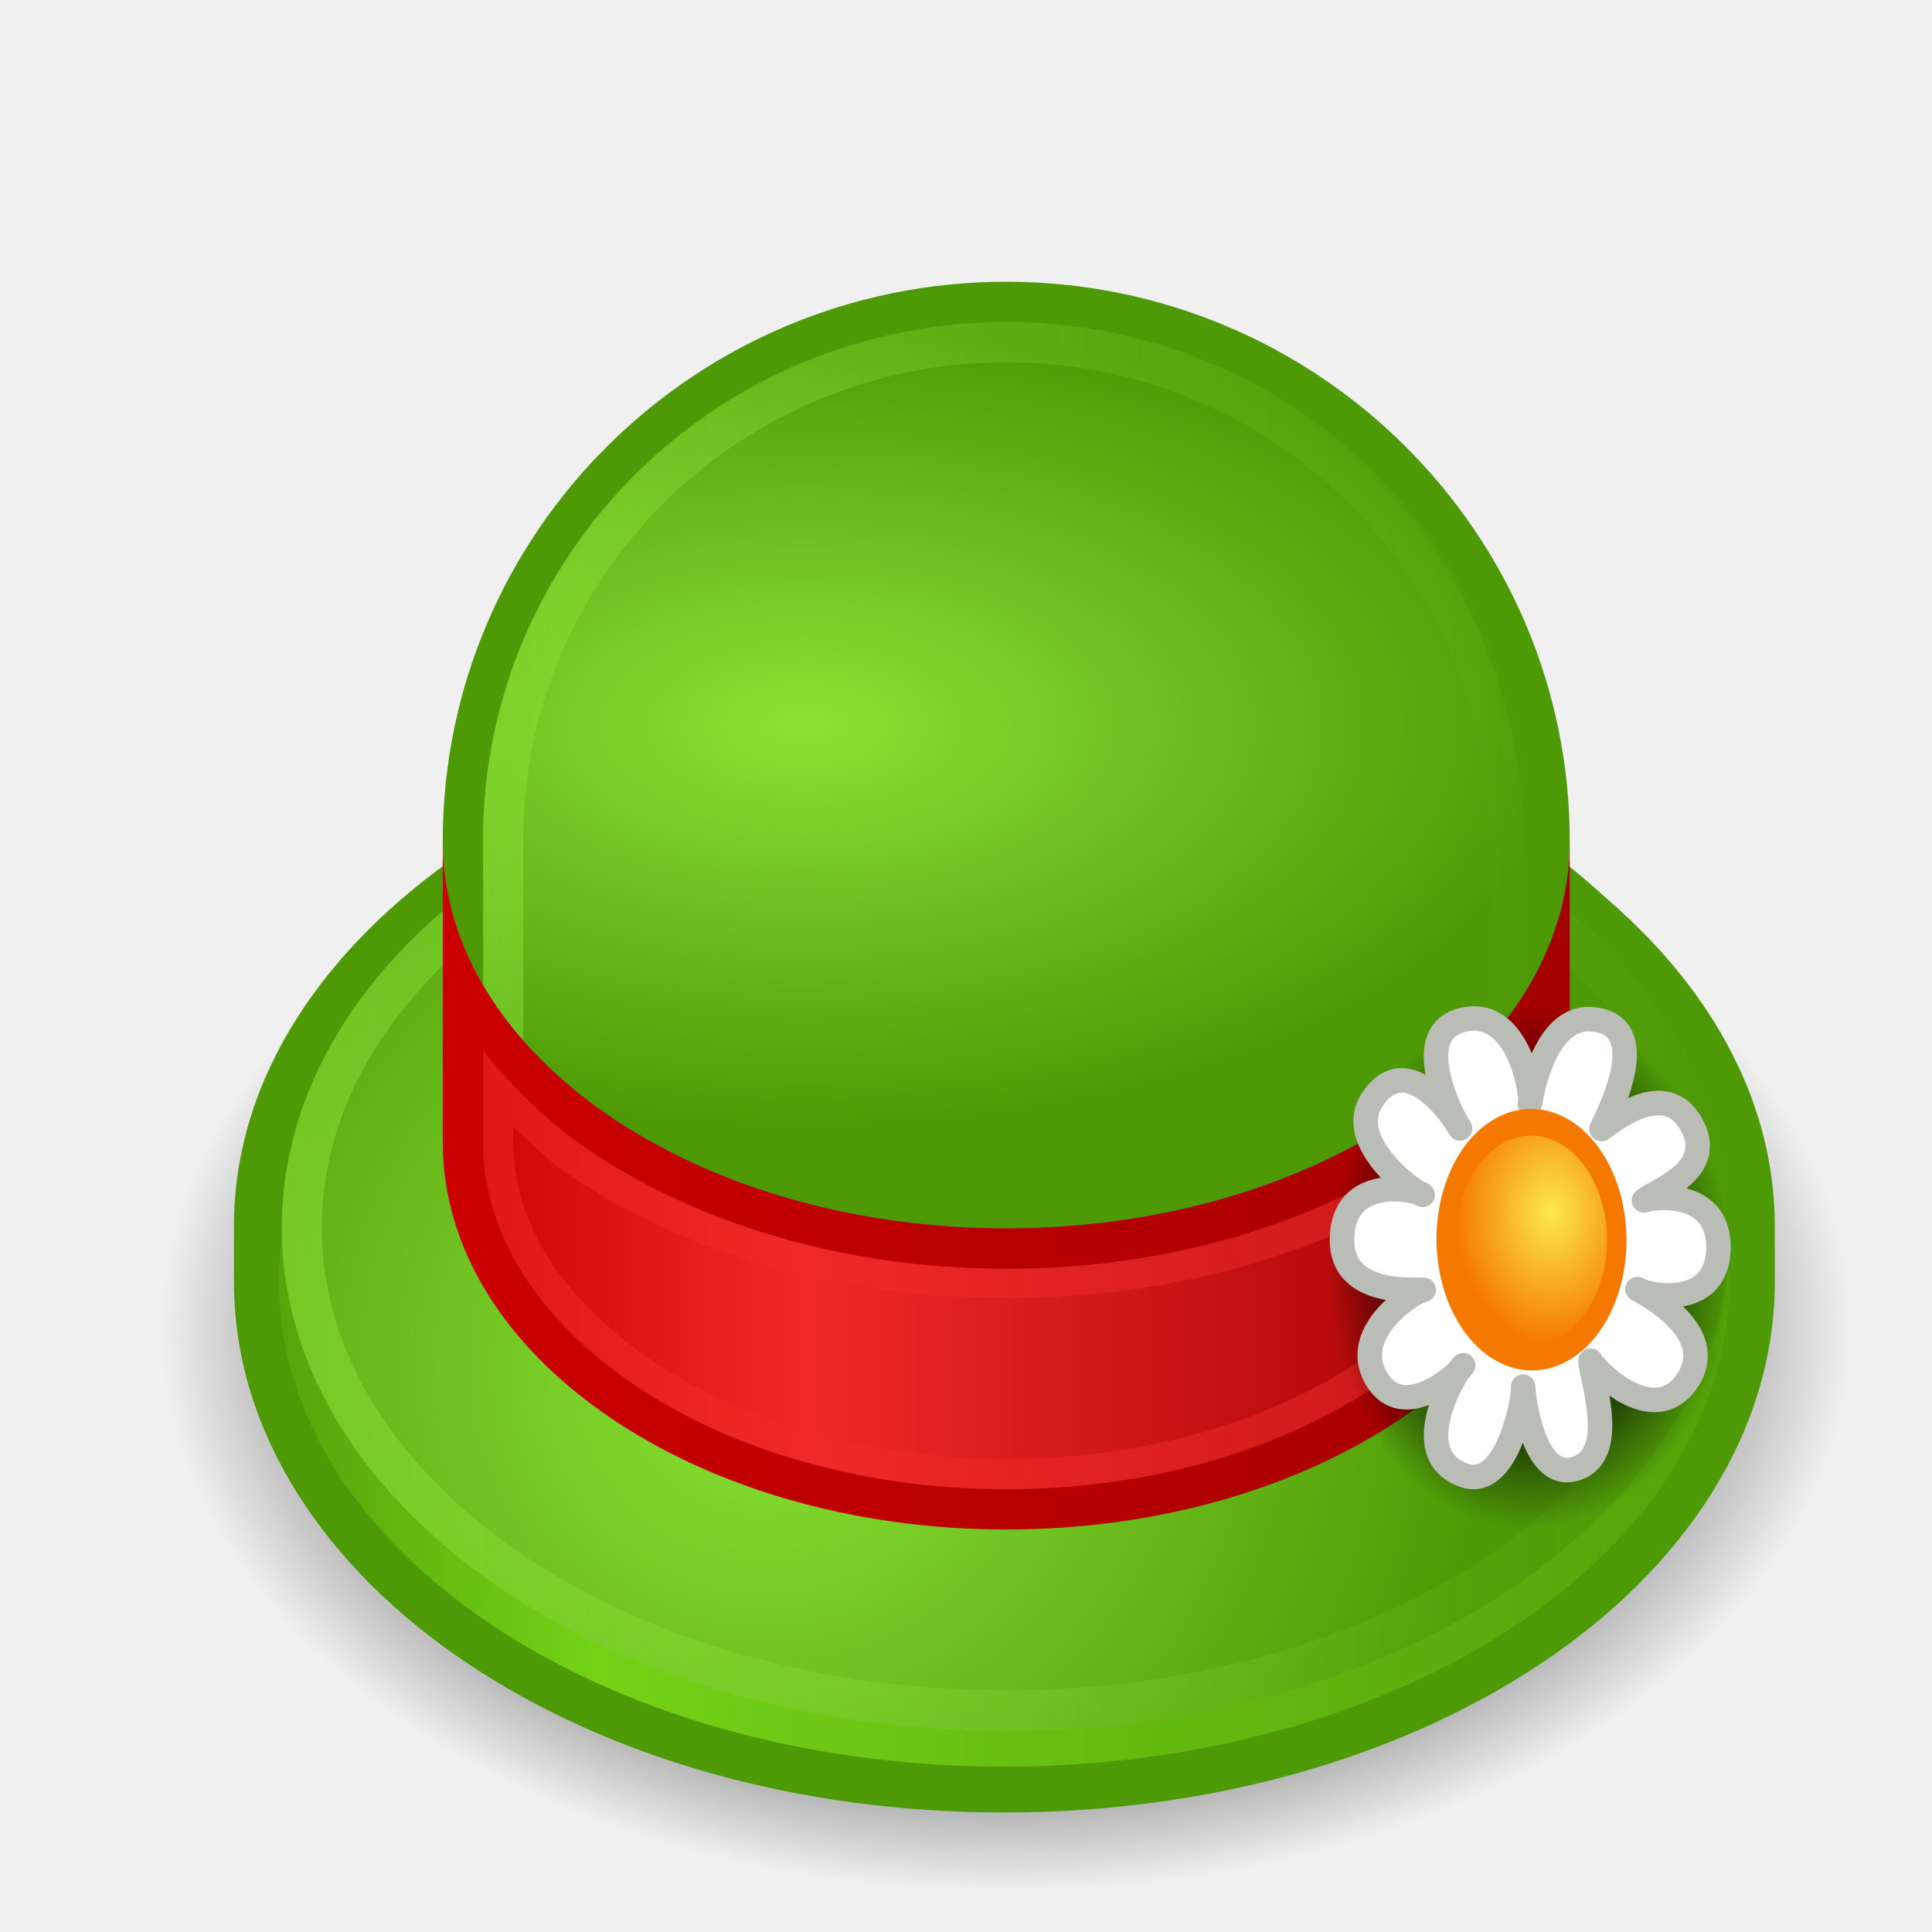
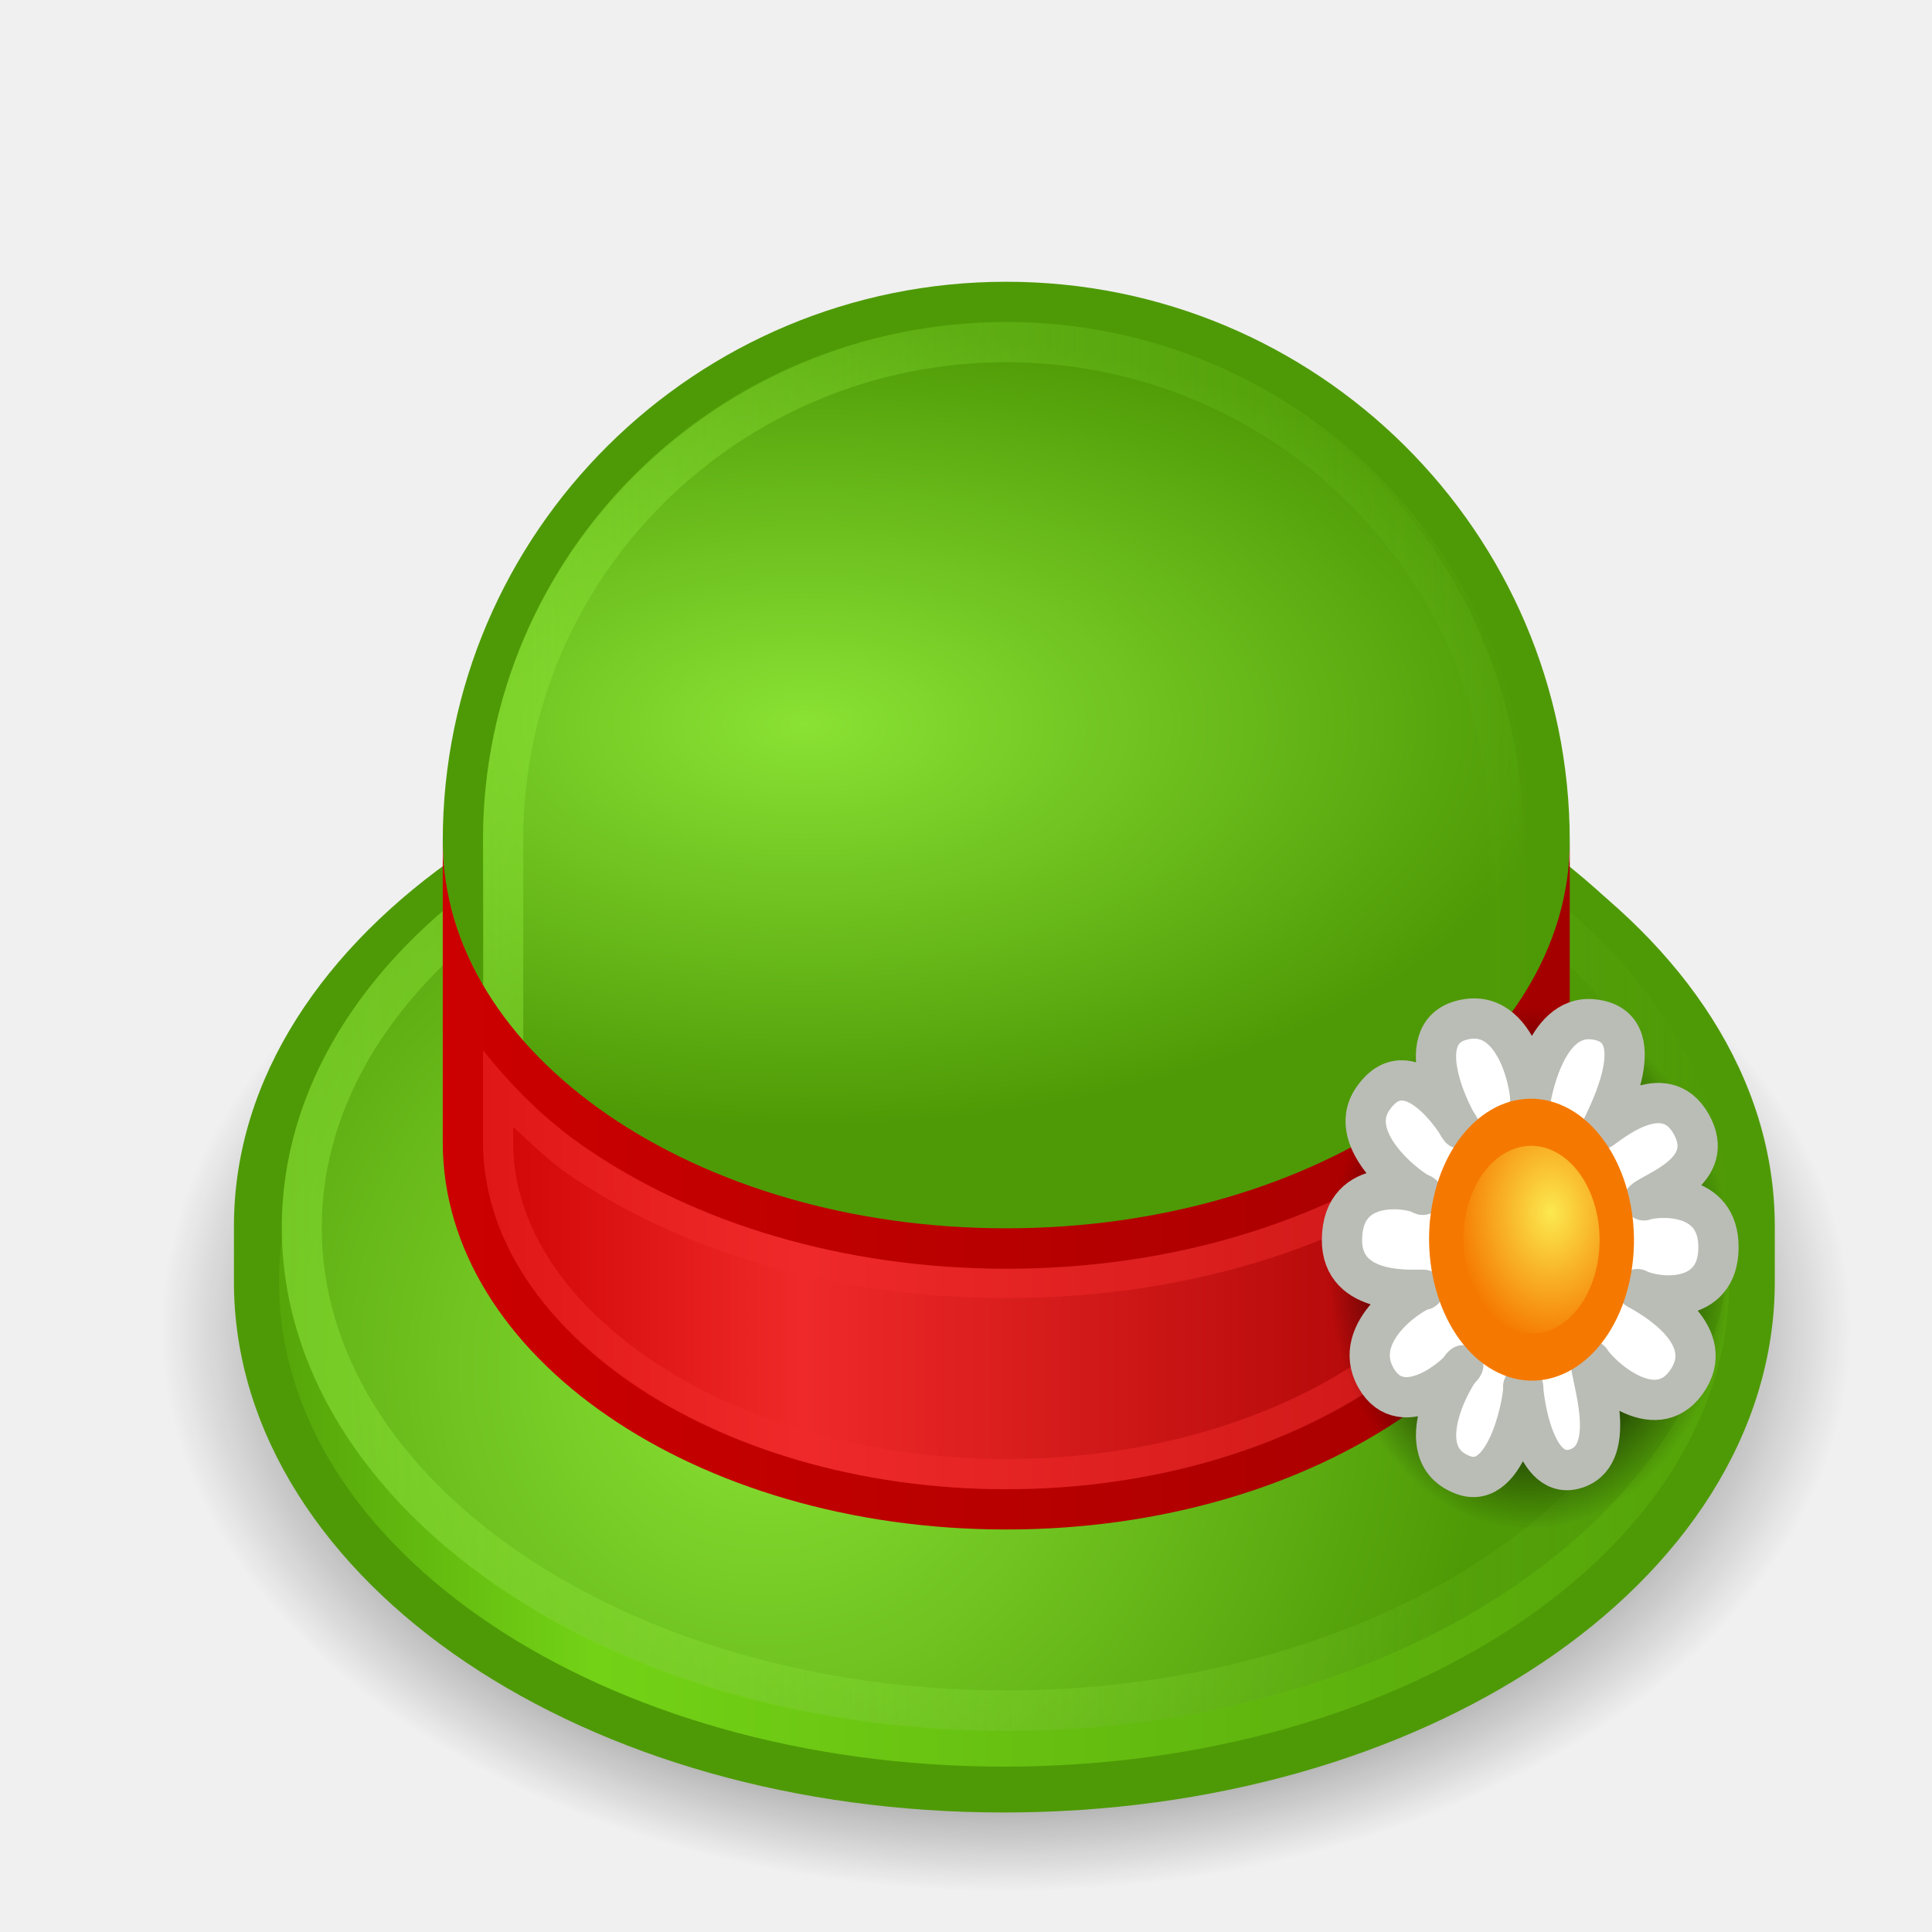
<svg xmlns="http://www.w3.org/2000/svg" xmlns:xlink="http://www.w3.org/1999/xlink" width="48" height="48" id="svg2" version="1.0">
  <defs id="defs4">
    <linearGradient id="linearGradient3859">
      <stop style="stop-color:#8ae234;stop-opacity:1;" offset="0" id="stop3861" />
      <stop style="stop-color:#8ae234;stop-opacity:0;" offset="1" id="stop3863" />
    </linearGradient>
    <linearGradient id="linearGradient3851">
      <stop style="stop-color:#8ae234;stop-opacity:1;" offset="0" id="stop3853" />
      <stop style="stop-color:#8ae234;stop-opacity:0;" offset="1" id="stop3855" />
    </linearGradient>
    <linearGradient id="linearGradient3804">
      <stop style="stop-color:#fce94f;stop-opacity:1" offset="0" id="stop3806" />
      <stop style="stop-color:#f57900;stop-opacity:1" offset="1" id="stop3808" />
    </linearGradient>
    <linearGradient id="linearGradient3374">
      <stop style="stop-color:#cc0000;stop-opacity:1" offset="0" id="stop3376" />
      <stop style="stop-color:#a40000;stop-opacity:1" offset="1" id="stop3378" />
    </linearGradient>
    <linearGradient id="linearGradient3356">
      <stop id="stop3358" offset="0" style="stop-color:#4e9a06;stop-opacity:1" />
      <stop style="stop-color:#73d216;stop-opacity:1" offset="0.226" id="stop3360" />
      <stop id="stop3362" offset="1" style="stop-color:#4e9a06;stop-opacity:1" />
    </linearGradient>
    <linearGradient id="linearGradient3334">
      <stop style="stop-color:#cc0000;stop-opacity:1" offset="0" id="stop3336" />
      <stop id="stop3342" offset="0.333" style="stop-color:#ef2929;stop-opacity:1" />
      <stop style="stop-color:#a40000;stop-opacity:1" offset="1" id="stop3338" />
    </linearGradient>
    <linearGradient id="linearGradient3321">
      <stop style="stop-color:#8ae234;stop-opacity:1" offset="0" id="stop3323" />
      <stop id="stop3354" offset="0.5" style="stop-color:#6cbe1d;stop-opacity:1;" />
      <stop style="stop-color:#4e9a06;stop-opacity:1" offset="1" id="stop3325" />
    </linearGradient>
    <linearGradient id="linearGradient3291">
      <stop style="stop-color:#8ae234;stop-opacity:1" offset="0" id="stop3293" />
      <stop style="stop-color:#4e9a06;stop-opacity:1" offset="1" id="stop3295" />
    </linearGradient>
    <linearGradient id="linearGradient3283">
      <stop style="stop-color:#73d216;stop-opacity:1;" offset="0" id="stop3285" />
      <stop style="stop-color:#73d216;stop-opacity:1;" offset="1" id="stop3287" />
    </linearGradient>
    <linearGradient id="linearGradient3427">
      <stop style="stop-color:#000000;stop-opacity:1;" offset="0" id="stop3429" />
      <stop id="stop3435" offset="0.703" style="stop-color:#000000;stop-opacity:0.498;" />
      <stop style="stop-color:#000000;stop-opacity:0;" offset="1" id="stop3431" />
    </linearGradient>
    <linearGradient id="linearGradient3320">
      <stop style="stop-color:#fcaf3e;stop-opacity:1" offset="0" id="stop3322" />
      <stop id="stop3328" offset="0.235" style="stop-color:#fdef7b;stop-opacity:1" />
      <stop style="stop-color:#ce5c00;stop-opacity:1" offset="1" id="stop3324" />
    </linearGradient>
    <linearGradient id="linearGradient3296">
      <stop id="stop3298" offset="0" style="stop-color:#cdd0ca;stop-opacity:1;" />
      <stop style="stop-color:#ffffff;stop-opacity:1;" offset="0.291" id="stop3300" />
      <stop id="stop3302" offset="1" style="stop-color:#404040;stop-opacity:1;" />
    </linearGradient>
    <linearGradient id="linearGradient3270">
      <stop style="stop-color:#ad7fa8;stop-opacity:1;" offset="0" id="stop3272" />
      <stop style="stop-color:#d3d7cf;stop-opacity:0;" offset="1" id="stop3274" />
    </linearGradient>
    <linearGradient id="linearGradient3206">
      <stop style="stop-color:#46304a;stop-opacity:1;" offset="0" id="stop3208" />
      <stop id="stop3214" offset="0.291" style="stop-color:#ad7fa8;stop-opacity:1;" />
      <stop style="stop-color:#0f0811;stop-opacity:1;" offset="1" id="stop3210" />
    </linearGradient>
    <linearGradient xlink:href="#linearGradient3320" id="linearGradient3415" gradientUnits="userSpaceOnUse" x1="12.591" y1="30.742" x2="37.403" y2="30.742" />
    <radialGradient xlink:href="#linearGradient3321" id="radialGradient3327" cx="20" cy="17.809" fx="20" fy="17.809" r="12.962" gradientTransform="matrix(1.465875,-6.1804977e-8,3.2528937e-8,0.7715134,-9.317508,4.259838)" gradientUnits="userSpaceOnUse" />
    <linearGradient xlink:href="#linearGradient3334" id="linearGradient3340" x1="12" y1="35.387" x2="37.071" y2="35.387" gradientUnits="userSpaceOnUse" />
    <linearGradient xlink:href="#linearGradient3356" id="linearGradient3352" x1="105.496" y1="521.211" x2="725.222" y2="521.211" gradientUnits="userSpaceOnUse" />
    <radialGradient xlink:href="#linearGradient3291" id="radialGradient3372" cx="306.413" cy="591.692" fx="306.413" fy="591.692" r="259.609" gradientTransform="matrix(1,3.5530447e-8,-3.6443667e-8,0.9749417,2.1563436e-5,-8.649194)" gradientUnits="userSpaceOnUse" />
    <linearGradient xlink:href="#linearGradient3374" id="linearGradient3380" x1="11" y1="29.448" x2="39" y2="29.448" gradientUnits="userSpaceOnUse" />
    <radialGradient gradientUnits="userSpaceOnUse" gradientTransform="matrix(1,0,0,0.6770428,0,167.6153)" r="259.609" fy="519.002" fx="392.949" cy="519.002" cx="392.949" id="radialGradient3538" xlink:href="#linearGradient3427" />
    <linearGradient y2="30.742" x2="37.403" y1="30.742" x1="12.591" gradientUnits="userSpaceOnUse" id="linearGradient3536" xlink:href="#linearGradient3320" />
    <linearGradient gradientUnits="userSpaceOnUse" y2="519.002" x2="652.559" y1="519.002" x1="133.34" id="linearGradient3528" xlink:href="#linearGradient3270" />
    <linearGradient id="linearGradient3515">
      <stop id="stop3517" offset="0" style="stop-color:#46304a;stop-opacity:1;" />
      <stop style="stop-color:#ad7fa8;stop-opacity:1;" offset="0.291" id="stop3519" />
      <stop id="stop3521" offset="1" style="stop-color:#0f0811;stop-opacity:1;" />
    </linearGradient>
    <linearGradient id="linearGradient3509">
      <stop id="stop3511" offset="0" style="stop-color:#ad7fa8;stop-opacity:1;" />
      <stop id="stop3513" offset="1" style="stop-color:#d3d7cf;stop-opacity:0;" />
    </linearGradient>
    <linearGradient id="linearGradient3501">
      <stop style="stop-color:#cdd0ca;stop-opacity:1;" offset="0" id="stop3503" />
      <stop id="stop3505" offset="0.291" style="stop-color:#ffffff;stop-opacity:1;" />
      <stop style="stop-color:#404040;stop-opacity:1;" offset="1" id="stop3507" />
    </linearGradient>
    <linearGradient id="linearGradient3490">
      <stop id="stop3492" offset="0" style="stop-color:#fcaf3e;stop-opacity:1" />
      <stop style="stop-color:#fdef7b;stop-opacity:1" offset="0.235" id="stop3494" />
      <stop id="stop3496" offset="1" style="stop-color:#ce5c00;stop-opacity:1" />
    </linearGradient>
    <linearGradient id="linearGradient3479">
      <stop id="stop3481" offset="0" style="stop-color:#000000;stop-opacity:1;" />
      <stop style="stop-color:#000000;stop-opacity:0.498;" offset="0.703" id="stop3483" />
      <stop id="stop3485" offset="1" style="stop-color:#000000;stop-opacity:0;" />
    </linearGradient>
    <radialGradient xlink:href="#linearGradient3427" id="radialGradient3582" gradientUnits="userSpaceOnUse" gradientTransform="matrix(1,0,0,0.6770428,0,167.6153)" cx="392.949" cy="519.002" fx="392.949" fy="519.002" r="259.609" />
    <linearGradient y2="29.202" x2="29.453" y1="20.852" x1="23.484" gradientTransform="translate(-6.676487,1.334465)" gradientUnits="userSpaceOnUse" id="linearGradient3717" xlink:href="#linearGradient3999" />
    <linearGradient id="linearGradient3218">
      <stop style="stop-color:white;stop-opacity:0" offset="0" id="stop3220" />
      <stop id="stop3222" offset="0.5" style="stop-color:#204a87;stop-opacity:0.089;" />
      <stop style="stop-color:#204a87;stop-opacity:1" offset="1" id="stop3224" />
    </linearGradient>
    <linearGradient id="linearGradient3999">
      <stop id="stop4001" offset="0" style="stop-color:#888e82;stop-opacity:1" />
      <stop id="stop4003" offset="1" style="stop-color:#6b6d68;stop-opacity:1" />
    </linearGradient>
    <linearGradient id="linearGradient4015">
      <stop style="stop-color:#82837d;stop-opacity:1" offset="0" id="stop4017" />
      <stop style="stop-color:#4d4f4c;stop-opacity:1" offset="1" id="stop4019" />
    </linearGradient>
    <linearGradient id="linearGradient2831">
      <stop id="stop2833" offset="0" style="stop-color:white;stop-opacity:1" />
      <stop style="stop-color:#c8c0c9;stop-opacity:1;" offset="0.5" id="stop2839" />
      <stop id="stop2835" offset="1" style="stop-color:#614e62;stop-opacity:1" />
    </linearGradient>
    <radialGradient xlink:href="#linearGradient3427" id="radialGradient3827" gradientUnits="userSpaceOnUse" gradientTransform="matrix(1,0,0,0.6770428,0,167.6153)" cx="392.949" cy="519.002" fx="392.949" fy="519.002" r="259.609" />
    <radialGradient xlink:href="#linearGradient3804" id="radialGradient3829" gradientUnits="userSpaceOnUse" gradientTransform="matrix(1,0,0,0.994711,0,9.651581e-2)" cx="63.729" cy="17.506" fx="63.729" fy="17.506" r="5.909" />
    <linearGradient xlink:href="#linearGradient3851" id="linearGradient3857" x1="12" y1="18.719" x2="38" y2="18.719" gradientUnits="userSpaceOnUse" />
    <linearGradient xlink:href="#linearGradient3859" id="linearGradient3865" x1="7.003" y1="30.5" x2="42.981" y2="30.5" gradientUnits="userSpaceOnUse" />
  </defs>
  <g id="layer1">
    <path d="M 652.559,519.002 A 259.609,175.767 0 1 1 133.34,519.002 A 259.609,175.767 0 1 1 652.559,519.002 z" id="path3425" style="opacity:1;fill:url(#radialGradient3582);fill-opacity:1;stroke:none;stroke-width:1;stroke-linecap:round;stroke-miterlimit:4;stroke-dasharray:none;stroke-opacity:1" transform="matrix(8.0890819e-2,0,0,7.965111e-2,-6.785994,-8.339057)" />
    <path style="opacity:1;fill:#4e9a06;fill-opacity:1;stroke:none;stroke-width:1;stroke-linecap:round;stroke-linejoin:miter;stroke-miterlimit:41.6;stroke-dasharray:none;stroke-opacity:1" id="path3364" d="M 14,29 A 7,6 0 1 1 0,29 A 7,6 0 1 1 14,29 z" transform="matrix(2.714286,0,0,2.333333,6.000001,-36.66666)" />
    <path style="fill:#4e9a06;fill-opacity:1;stroke:none;stroke-width:1;stroke-linecap:round;stroke-miterlimit:4;stroke-opacity:1" d="M 11.469,21.188 C 8.083,23.512 5.812,26.751 5.812,30.469 L 5.812,31.844 C 5.812,35.623 8.117,38.98 11.594,41.312 C 15.071,43.645 19.761,45.031 24.938,45.031 C 30.114,45.031 34.828,43.644 38.312,41.312 C 41.797,38.981 44.094,35.625 44.094,31.844 L 44.094,30.469 C 44.094,26.751 41.823,23.512 38.438,21.188 L 11.469,21.188 z" id="path3349" />
    <path style="opacity:1;fill:url(#linearGradient3352);fill-opacity:1;stroke:none;stroke-width:1;stroke-linecap:round;stroke-miterlimit:4;stroke-dasharray:none;stroke-opacity:1" id="path2383" d="M 652.559,519.002 A 259.609,175.767 0 1 1 133.34,519.002 A 259.609,175.767 0 1 1 652.559,519.002 z" transform="matrix(6.9385558e-2,0,0,6.8516058e-2,-2.319917,-3.711316)" />
    <path transform="matrix(6.9334986e-2,0,0,7.1117061e-2,-2.245137,-6.409872)" style="opacity:1;fill:url(#radialGradient3372);fill-opacity:1;stroke:none;stroke-width:14.725;stroke-linecap:round;stroke-miterlimit:4;stroke-dasharray:none;stroke-opacity:1" id="path3334" d="M 652.559,519.002 A 259.609,175.767 0 1 1 133.34,519.002 A 259.609,175.767 0 1 1 652.559,519.002 z" />
-     <path style="opacity:0.5;fill:url(#linearGradient3865);fill-opacity:1;stroke:none;stroke-width:14.725;stroke-linecap:round;stroke-miterlimit:4;stroke-dasharray:none;stroke-opacity:1" d="M 24.992,17.997 C 20.073,17.997 15.61,19.36 12.347,21.598 C 9.084,23.837 7.003,26.987 7.003,30.5 C 7.003,34.013 9.084,37.163 12.347,39.401 C 15.61,41.64 20.073,43.003 24.992,43.003 C 29.911,43.003 34.376,41.64 37.639,39.401 C 40.902,37.163 42.981,34.013 42.981,30.5 C 42.981,26.987 40.902,23.837 37.639,21.598 C 34.376,19.36 29.911,17.997 24.992,17.997 z M 24.992,19.002 C 29.729,19.002 34.014,20.327 37.083,22.433 C 40.153,24.538 41.99,27.389 41.99,30.5 C 41.99,33.611 40.153,36.464 37.083,38.569 C 34.014,40.675 29.729,41.998 24.992,41.998 C 20.255,41.998 15.972,40.675 12.903,38.569 C 9.834,36.464 7.994,33.611 7.994,30.5 C 7.994,27.389 9.834,24.538 12.903,22.433 C 15.972,20.327 20.255,19.002 24.992,19.002 z" />
+     <path style="opacity:0.5;fill:url(#linearGradient3865);fill-opacity:1;stroke:none;stroke-width:14.725;stroke-linecap:round;stroke-miterlimit:4;stroke-dasharray:none;stroke-opacity:1" d="M 24.992,17.997 C 20.073,17.997 15.61,19.36 12.347,21.598 C 9.084,23.837 7.003,26.987 7.003,30.5 C 7.003,34.013 9.084,37.163 12.347,39.401 C 15.61,41.64 20.073,43.003 24.992,43.003 C 29.911,43.003 34.376,41.64 37.639,39.401 C 40.902,37.163 42.981,34.013 42.981,30.5 C 42.981,26.987 40.902,23.837 37.639,21.598 C 34.376,19.36 29.911,17.997 24.992,17.997 z M 24.992,19.002 C 29.729,19.002 34.014,20.327 37.083,22.433 C 40.153,24.538 41.99,27.389 41.99,30.5 C 41.99,33.611 40.153,36.464 37.083,38.569 C 34.014,40.675 29.729,41.998 24.992,41.998 C 20.255,41.998 15.972,40.675 12.903,38.569 C 9.834,36.464 7.994,33.611 7.994,30.5 C 7.994,27.389 9.834,24.538 12.903,22.433 C 15.972,20.327 20.255,19.002 24.992,19.002 z" id="path114" />
    <path style="fill:#4e9a06;fill-opacity:1;stroke:none;stroke-width:1;stroke-linecap:round;stroke-linejoin:miter;stroke-miterlimit:41.6;stroke-dasharray:none;stroke-opacity:1" d="M 25,7 C 17.272,7 11,13.226 11,20.897 C 11,26.207 17.272,30.517 25,30.517 C 32.728,30.517 39,26.207 39,20.897 C 39,13.226 32.728,7 25,7 z" id="path2458" />
    <path style="fill:url(#radialGradient3327);fill-opacity:1;stroke:none;stroke-width:1;stroke-linecap:round;stroke-linejoin:miter;stroke-miterlimit:41.6;stroke-dasharray:none;stroke-opacity:1" d="M 24.923,8 C 17.79,8 12,13.765 12,20.869 L 12.077,31 L 37.923,31 L 37.846,20.869 C 37.846,13.765 32.057,8 24.923,8 z" id="path3238" />
    <path style="fill:url(#linearGradient3857);fill-opacity:1;stroke:none;stroke-width:1;stroke-linecap:round;stroke-linejoin:miter;stroke-miterlimit:41.6;stroke-dasharray:none;stroke-opacity:1;opacity:0.5" d="M 25,8 C 17.824,8 12,13.771 12,20.875 L 12,29.438 L 13,29.438 L 13,20.844 C 13,14.313 18.376,9 25,9 C 31.624,9 37,14.313 37,20.844 L 37,29.438 L 38,29.438 L 38,20.875 C 38,13.771 32.176,8 25,8 z" id="path3314" />
    <path style="fill:url(#linearGradient3380);fill-opacity:1;stroke:none;stroke-width:1;stroke-linecap:round;stroke-linejoin:miter;stroke-miterlimit:41.6;stroke-dasharray:none;stroke-opacity:1" d="M 11,28.379 C 11,33.69 17.272,38 25,38 C 32.728,38 39,33.69 39,28.379 L 39,20.897 C 39,26.207 32.728,30.517 25,30.517 C 17.272,30.517 11,26.207 11,20.897 L 11,28.379 z" id="path3236" />
    <path d="M 12.938,29.875 L 12.938,32 C 12.938,34.12 14.173,36.091 16.344,37.594 C 18.515,39.097 21.587,40.062 25,40.062 C 28.413,40.062 31.485,39.097 33.656,37.594 C 35.827,36.091 37.062,34.12 37.062,32 L 37.062,29.875 C 36.404,30.706 35.65,31.48 34.719,32.125 C 32.184,33.88 28.763,34.938 25,34.938 C 21.237,34.938 17.816,33.88 15.281,32.125 C 14.35,31.48 13.596,30.706 12.938,29.875 z" id="path3269" style="fill:url(#linearGradient3340);fill-opacity:1;stroke:none;stroke-width:1;stroke-linecap:round;stroke-linejoin:miter;stroke-miterlimit:41.6;stroke-dasharray:none;stroke-opacity:1" transform="matrix(1.076923,0,0,1.068966,-1.923078,-5.827587)" />
    <path style="fill:#ef2929;fill-opacity:1;stroke:none;stroke-width:1;stroke-linecap:round;stroke-linejoin:miter;stroke-miterlimit:41.6;stroke-dasharray:none;stroke-opacity:1;opacity:0.5" d="M 12 26.094 L 12 28.375 C 12 30.641 13.35 32.737 15.688 34.344 C 18.025 35.95 21.324 37 25 37 C 28.676 37 31.975 35.95 34.312 34.344 C 36.65 32.737 38 30.641 38 28.375 L 38 26.094 C 37.29 26.982 36.472 27.811 35.469 28.5 C 32.738 30.376 29.052 31.531 25 31.531 C 20.948 31.531 17.262 30.376 14.531 28.5 C 13.528 27.811 12.71 26.982 12 26.094 z M 12.75 28 C 13.182 28.388 13.605 28.821 14.094 29.156 C 16.972 31.134 20.806 32.25 25 32.25 C 29.194 32.25 33.028 31.134 35.906 29.156 C 36.395 28.821 36.818 28.388 37.25 28 L 37.25 28.375 C 37.25 30.347 36.064 32.246 33.875 33.75 C 31.686 35.254 28.534 36.25 25 36.25 C 21.466 36.25 18.314 35.254 16.125 33.75 C 13.936 32.246 12.75 30.347 12.75 28.375 L 12.75 28 z " id="path3331" />
    <path transform="matrix(1.9259719e-2,0,0,3.6980872e-2,30.43191,12.30687)" style="opacity:1;fill:url(#radialGradient3827);fill-opacity:1;stroke:none;stroke-width:1;stroke-linecap:round;stroke-miterlimit:4;stroke-dasharray:none;stroke-opacity:1" id="path3825" d="M 652.559,519.002 A 259.609,175.767 0 1 1 133.34,519.002 A 259.609,175.767 0 1 1 652.559,519.002 z" />
-     <path style="fill:#ffffff;fill-opacity:1;fill-rule:nonzero;stroke:#babdb6;stroke-width:0.609;stroke-linecap:round;stroke-linejoin:round;stroke-miterlimit:4;stroke-opacity:1" d="M 34.184,34.23 C 33.52,33.057 35.206,32.032 35.371,32.045 C 35.179,32.025 33.325,32.231 33.341,30.792 C 33.358,29.164 35.18,29.545 35.347,29.686 C 35.116,29.626 33.386,28.364 34.102,27.308 C 34.985,26.006 36.164,27.822 36.276,28.037 C 36.11,27.827 35.009,25.721 36.286,25.355 C 37.768,24.93 38.092,27.333 38.009,27.417 C 38.036,27.271 38.354,25.213 39.563,25.324 C 41.125,25.468 39.948,27.704 39.786,28.051 C 39.992,27.921 41.35,26.747 42.016,27.924 C 42.68,29.096 41.109,29.587 40.843,29.823 C 41.141,29.715 42.713,29.57 42.695,31.009 C 42.678,32.442 41.12,32.258 40.682,32.027 C 41.116,32.261 42.721,33.196 41.891,34.347 C 41.1,35.443 39.726,34.155 39.518,33.806 C 39.503,34.162 40.231,36.08 39.196,36.472 C 38.092,36.89 37.843,34.676 37.842,34.452 C 37.883,34.628 37.479,37.062 36.357,36.648 C 34.909,36.114 36.207,34.007 36.354,33.919 C 36.284,34.092 34.85,35.407 34.184,34.23 z" id="path3361" />
-     <path style="fill:url(#radialGradient3829);fill-opacity:1;fill-rule:nonzero;stroke:#f57900;stroke-width:1.201;stroke-linecap:round;stroke-linejoin:round;stroke-miterlimit:4;stroke-dasharray:none;stroke-opacity:1" id="path3358" d="M 70.562,18.25 A 5.281,5.25 0 1 1 60,18.25 A 5.281,5.25 0 1 1 70.562,18.25 z" transform="matrix(-0.1308014,0.5211727,-0.3813165,-0.1838103,53.54812,0.131067)" />
+     <path style="fill:#ffffff;fill-opacity:1;fill-rule:nonzero;stroke:#babdb6;stroke-width:1;stroke-linecap:round;stroke-linejoin:round;stroke-miterlimit:4;stroke-opacity:1;stroke-dasharray:none" d="M 34.184,34.23 C 33.52,33.057 35.206,32.032 35.371,32.045 C 35.179,32.025 33.325,32.231 33.341,30.792 C 33.358,29.164 35.18,29.545 35.347,29.686 C 35.116,29.626 33.386,28.364 34.102,27.308 C 34.985,26.006 36.164,27.822 36.276,28.037 C 36.11,27.827 35.009,25.721 36.286,25.355 C 37.768,24.93 38.092,27.333 38.009,27.417 C 38.036,27.271 38.354,25.213 39.563,25.324 C 41.125,25.468 39.948,27.704 39.786,28.051 C 39.992,27.921 41.35,26.747 42.016,27.924 C 42.68,29.096 41.109,29.587 40.843,29.823 C 41.141,29.715 42.713,29.57 42.695,31.009 C 42.678,32.442 41.12,32.258 40.682,32.027 C 41.116,32.261 42.721,33.196 41.891,34.347 C 41.1,35.443 39.726,34.155 39.518,33.806 C 39.503,34.162 40.231,36.08 39.196,36.472 C 38.092,36.89 37.843,34.676 37.842,34.452 C 37.883,34.628 37.479,37.062 36.357,36.648 C 34.909,36.114 36.207,34.007 36.354,33.919 C 36.284,34.092 34.85,35.407 34.184,34.23 z" id="path3361" />
+     <path style="fill:url(#radialGradient3829);fill-opacity:1;fill-rule:nonzero;stroke:#f57900;stroke-width:2.119;stroke-linecap:round;stroke-linejoin:round;stroke-miterlimit:4;stroke-dasharray:none;stroke-opacity:1" id="path3358" d="M 70.562,18.25 A 5.281,5.25 0 1 1 60,18.25 A 5.281,5.25 0 1 1 70.562,18.25 z" transform="matrix(-0.1308014,0.5211727,-0.3813165,-0.1838103,53.54812,0.131067)" />
  </g>
</svg>
